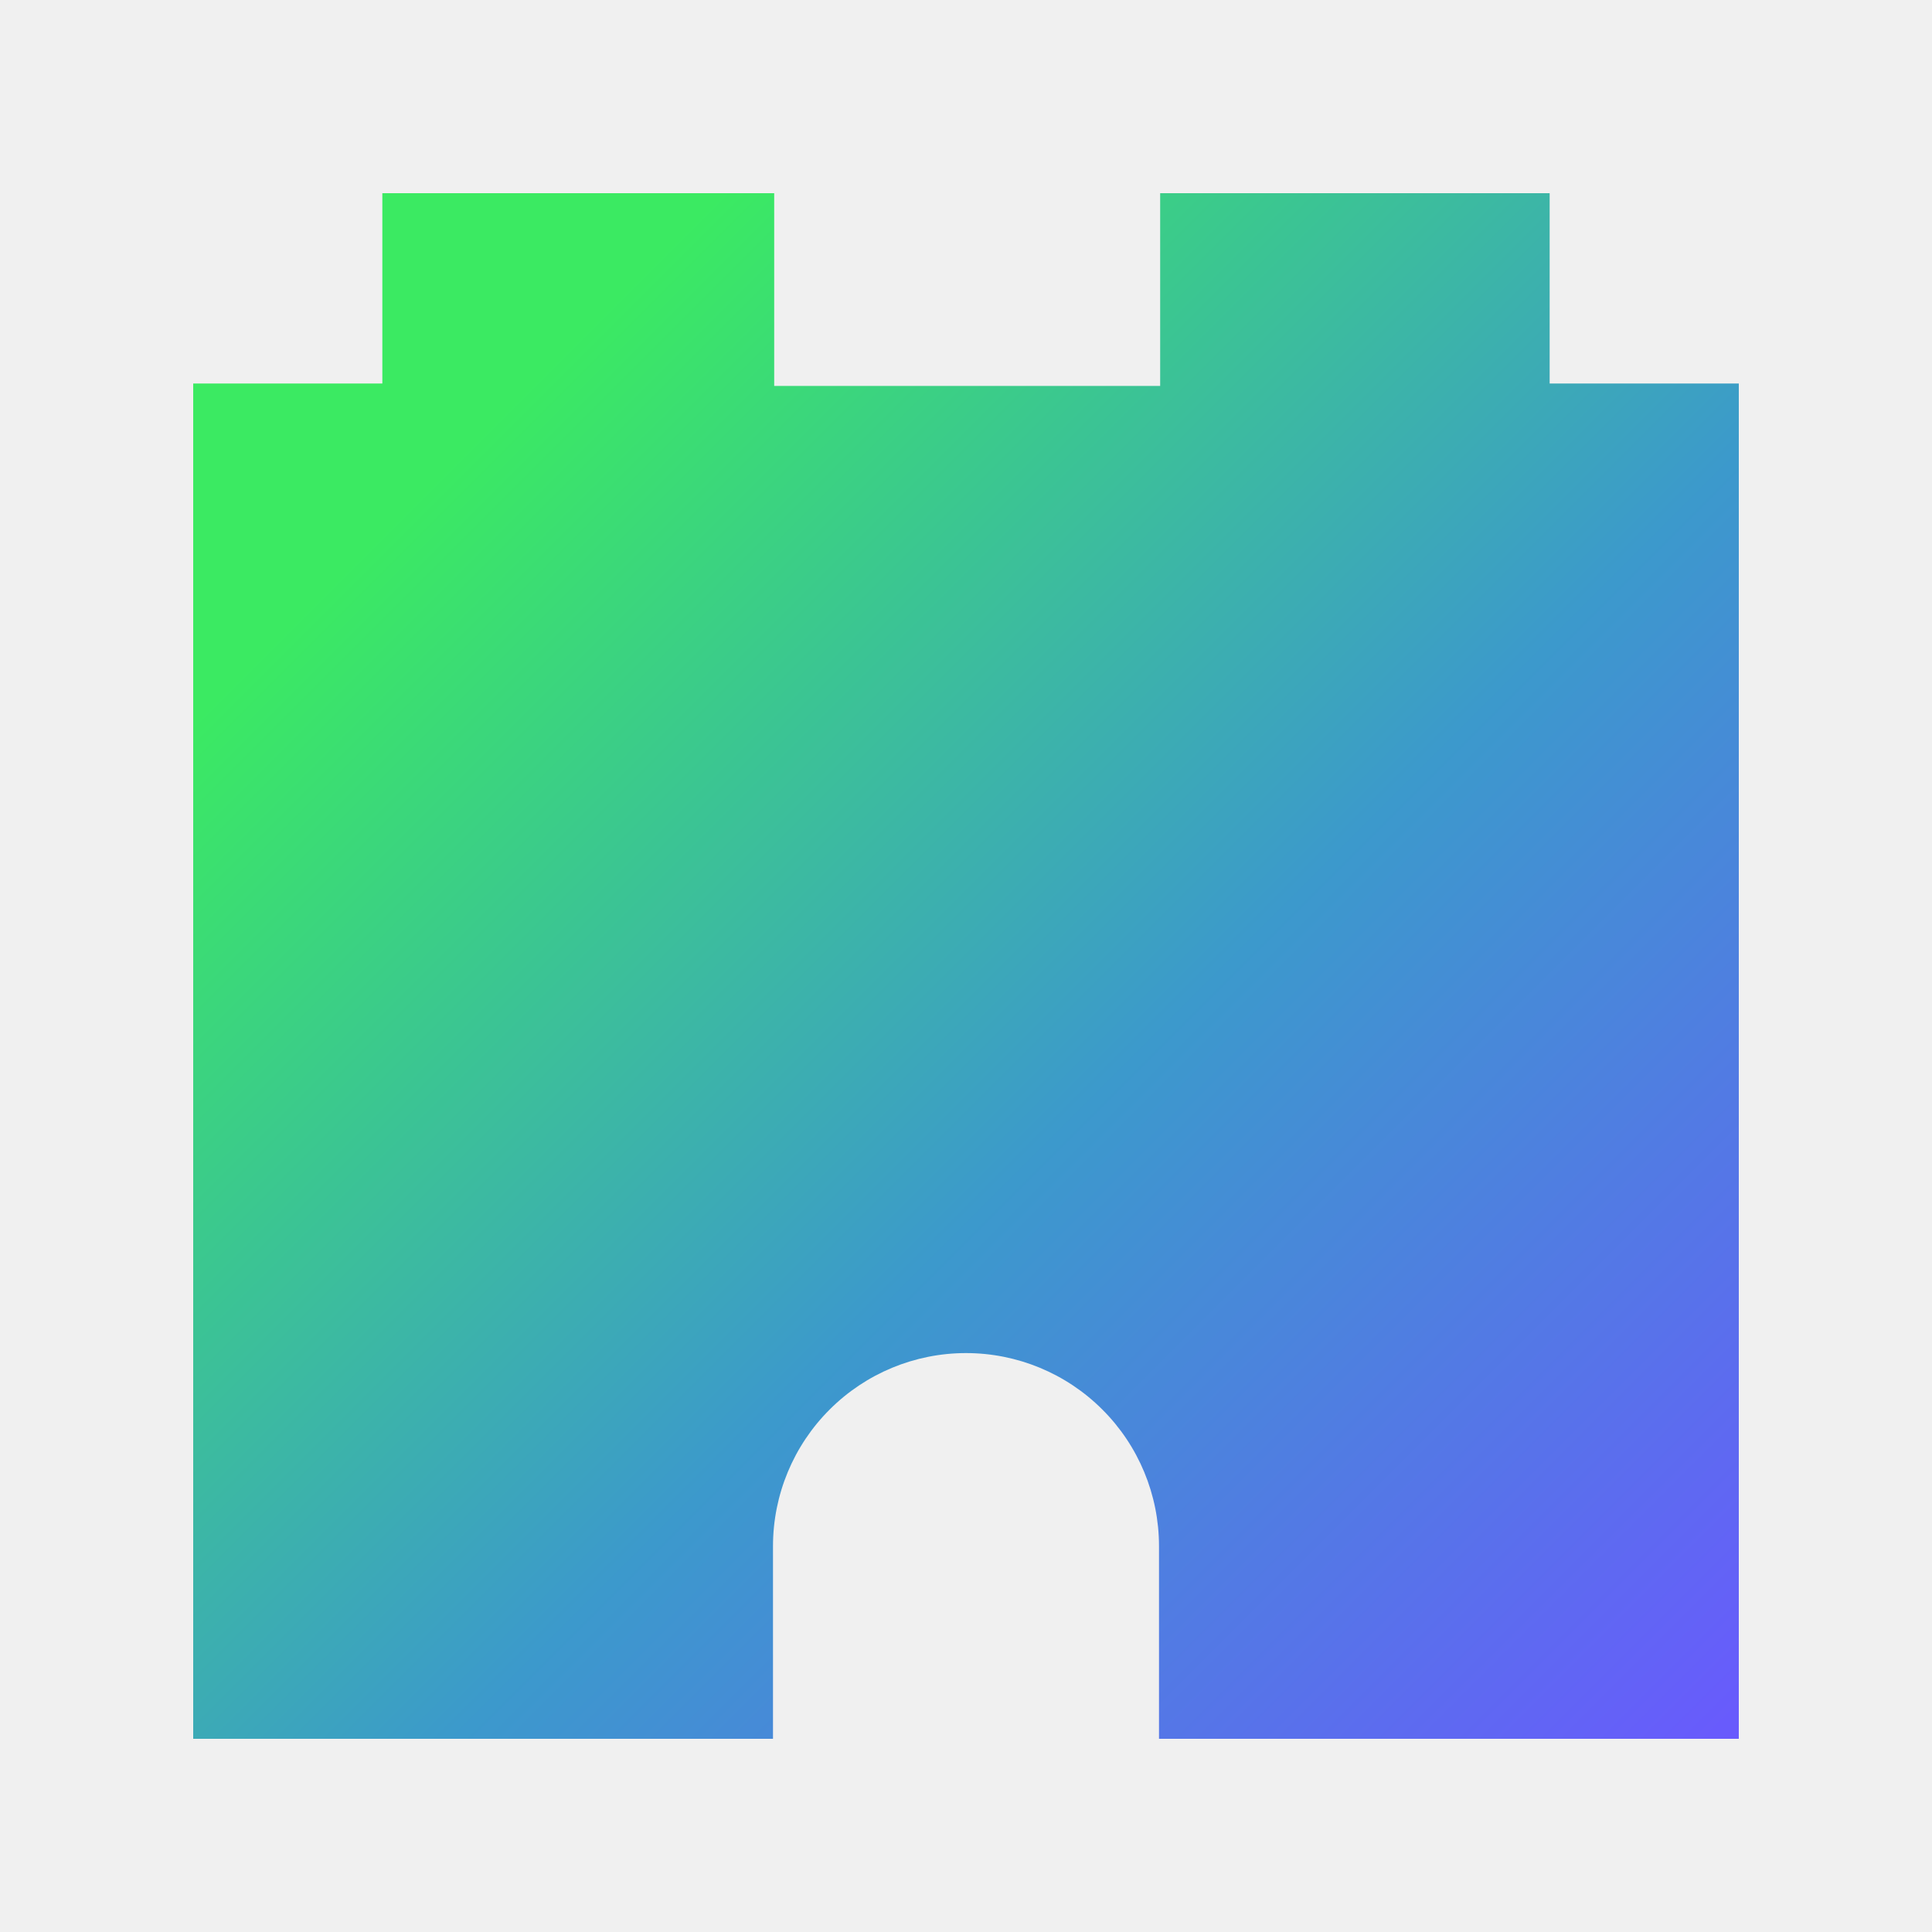
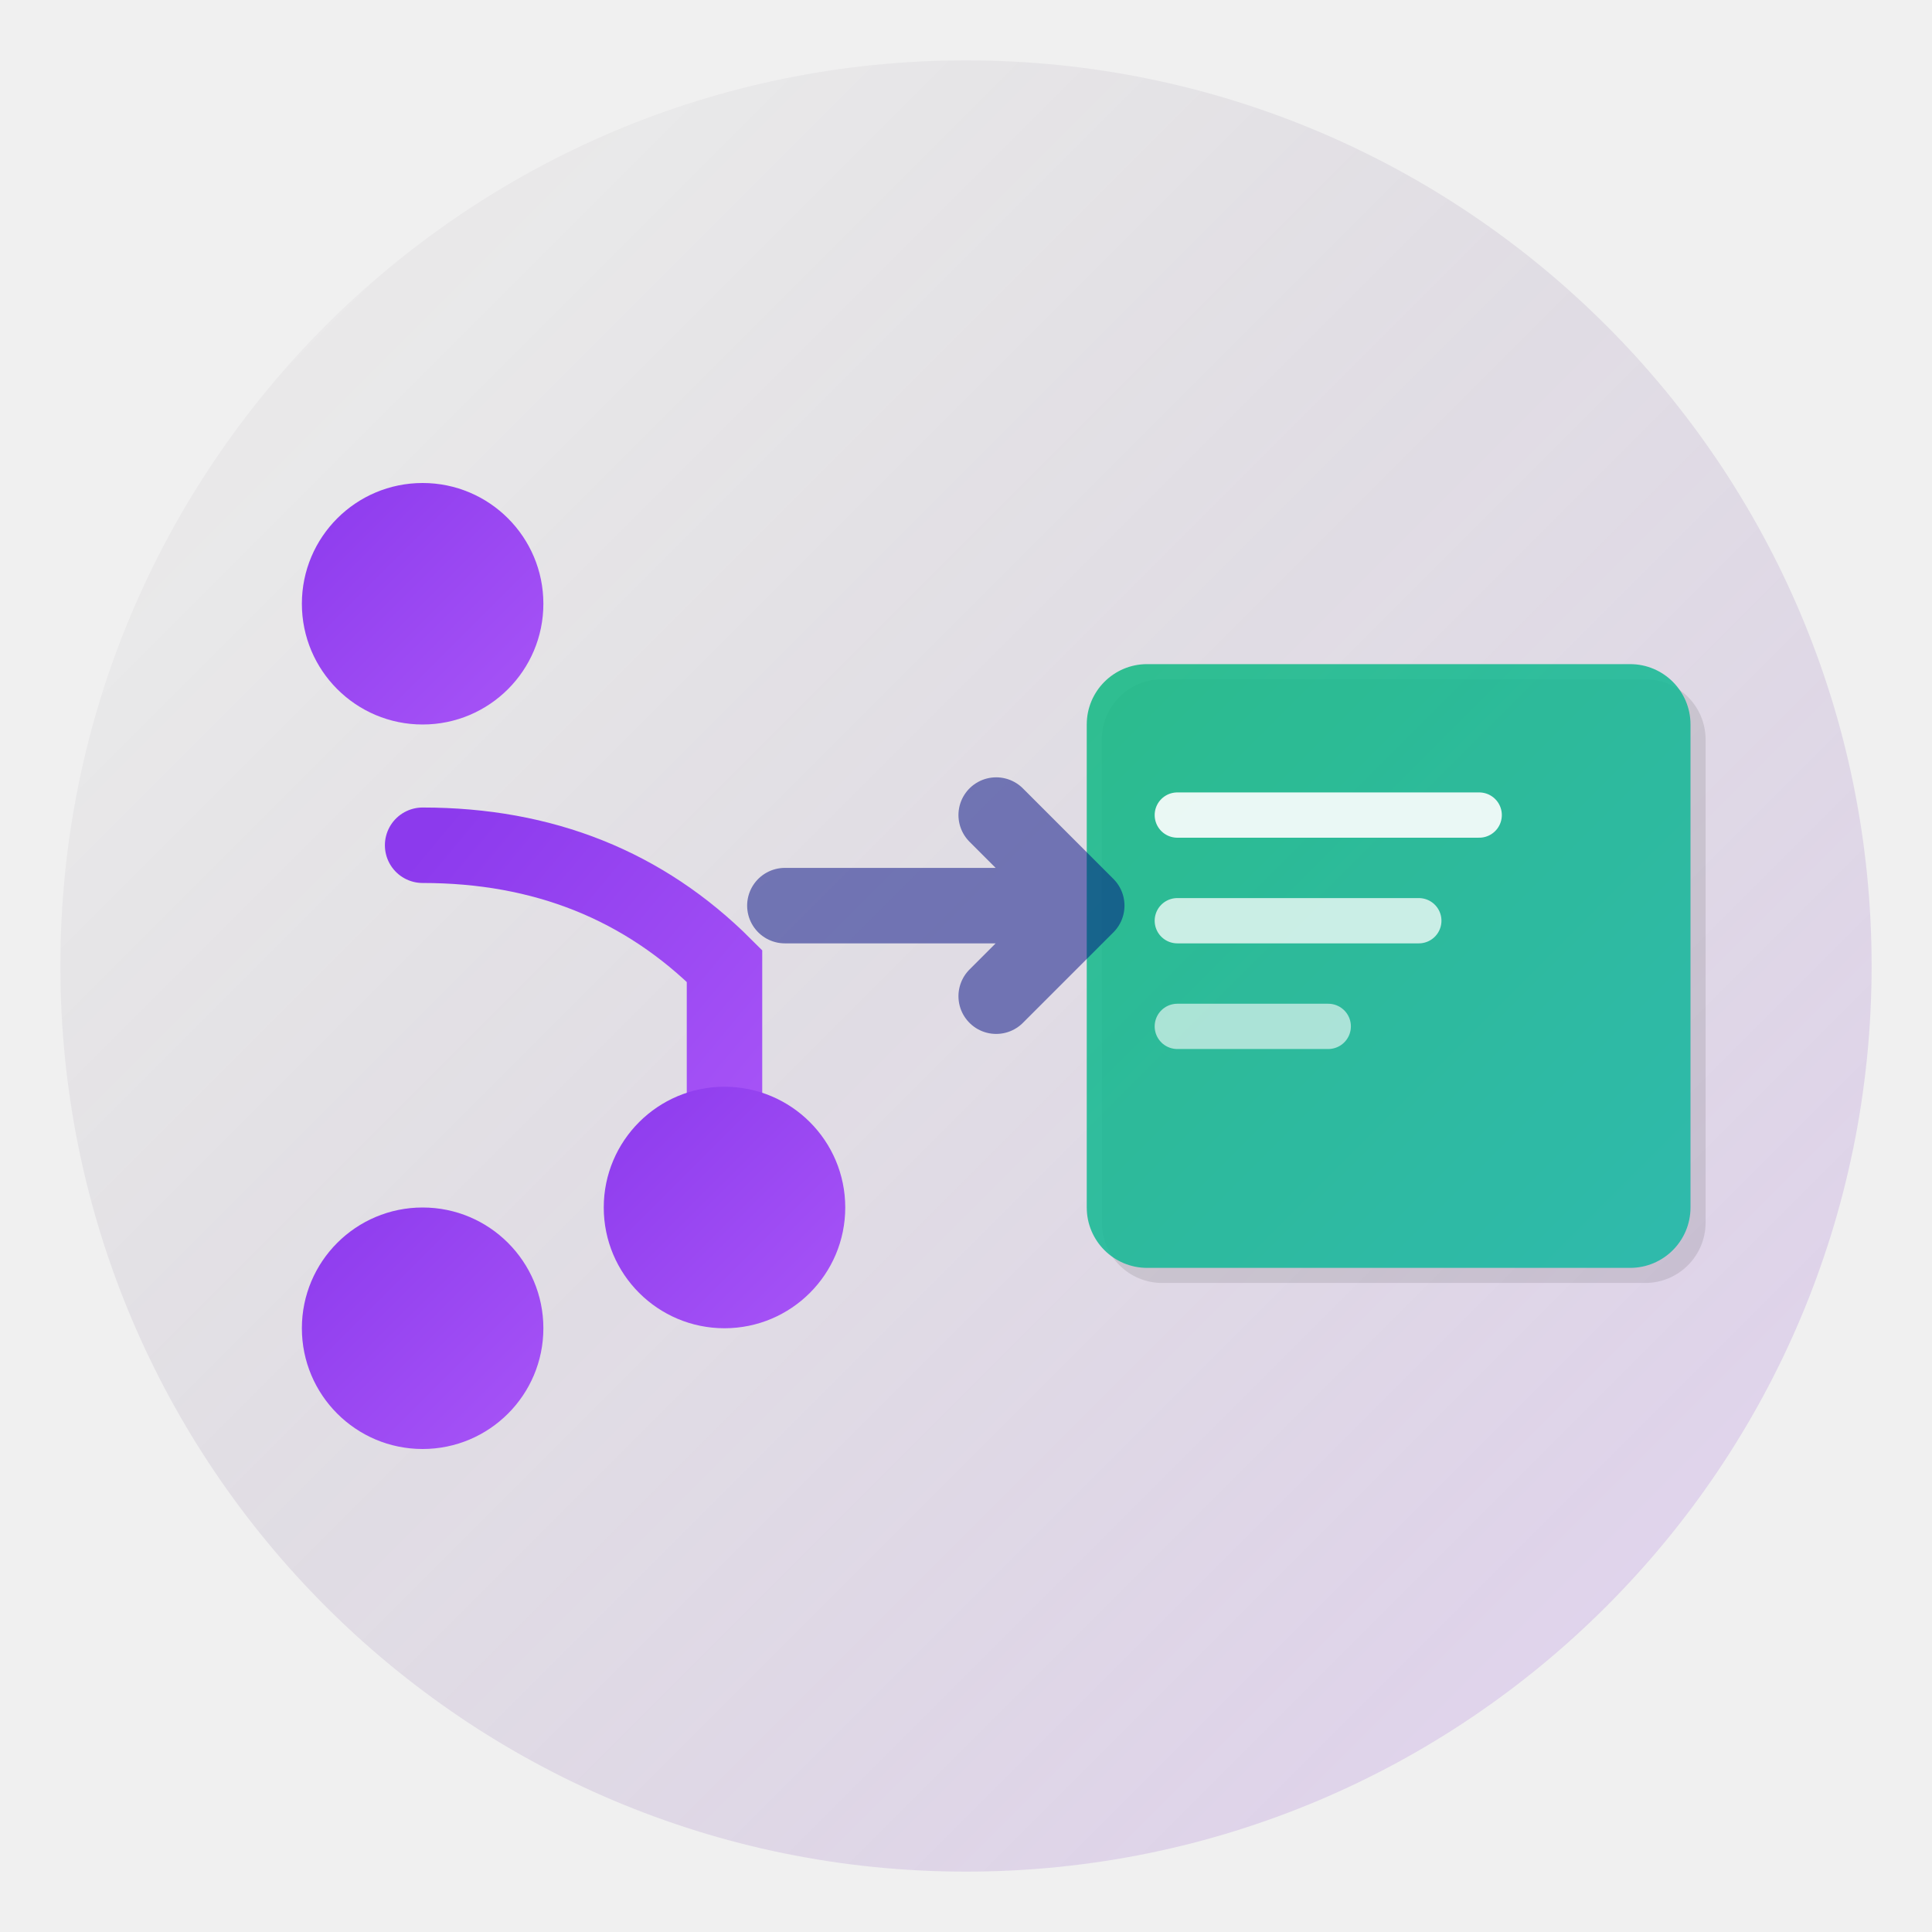
- <svg xmlns="http://www.w3.org/2000/svg" width="40" height="40" viewBox="0 0 40 40" fill="none">
-   <path d="M32.084 7.94V4H24.02V7.99H16.029V4H7.916V7.94H4V36H16.004V32.005C16.006 30.946 16.427 29.931 17.177 29.183C17.926 28.434 18.941 28.014 20 28.014C21.059 28.014 22.074 28.434 22.823 29.183C23.573 29.931 23.994 30.946 23.996 32.005V36H36V7.94H32.084Z" fill="url(#paint0_linear)" />
+ <svg xmlns="http://www.w3.org/2000/svg" viewBox="0 0 64 64">
  <defs>
-     <linearGradient id="paint0_linear" x1="2.942" y1="4.9" x2="37.777" y2="39.734" gradientUnits="userSpaceOnUse">
-       <stop offset="0.159" stop-color="#3BEA62" />
-       <stop offset="0.54" stop-color="#3C99CC" />
-       <stop offset="0.937" stop-color="#6B57FF" />
+     <linearGradient id="branchGrad" x1="0%" y1="0%" x2="100%" y2="100%">
+       <stop offset="0%" style="stop-color:#8C3AED;stop-opacity:1" />
+       <stop offset="100%" style="stop-color:#A855F7;stop-opacity:1" />
+     </linearGradient>
+     <linearGradient id="circleGrad" x1="0%" y1="0%" x2="100%" y2="100%">
+       <stop offset="0%" style="stop-color:#000;stop-opacity:0" />
+       <stop offset="100%" style="stop-color:#A855F7;stop-opacity:1" />
+     </linearGradient>
+     <linearGradient id="commitGrad" x1="0%" y1="0%" x2="100%" y2="100%">
+       <stop offset="0%" style="stop-color:#10B981;stop-opacity:1" />
+       <stop offset="100%" style="stop-color:#14B8A6;stop-opacity:1" />
    </linearGradient>
  </defs>
+   <circle cx="32" cy="32" r="30" fill="url(#circleGrad)" opacity="0.2" />
+   <g transform="translate(-4, 0)">
+     <line x1="18" y1="20" x2="18" y2="44" stroke="url(#branchGrad)" stroke-width="2.5" stroke-linecap="round" />
+     <path d="M 18 28 Q 24 28, 28 32 L 28 40" stroke="url(#branchGrad)" stroke-width="2.5" stroke-linecap="round" fill="none" />
+     <circle cx="18" cy="20" r="4" fill="url(#branchGrad)" />
+     <circle cx="18" cy="44" r="4" fill="url(#branchGrad)" />
+     <circle cx="28" cy="40" r="4" fill="url(#branchGrad)" />
+   </g>
+   <g transform="translate(36, 22)">
+     <rect x="0.5" y="0.5" width="20" height="20" rx="2" fill="#000" opacity="0.1" />
+     <rect x="0" y="0" width="20" height="20" rx="2" fill="url(#commitGrad)" opacity="0.85" />
+     <line x1="3" y1="5" x2="13" y2="5" stroke="#FFF" stroke-width="1.5" stroke-linecap="round" opacity="0.9" />
+     <line x1="3" y1="8.5" x2="11" y2="8.5" stroke="#FFF" stroke-width="1.5" stroke-linecap="round" opacity="0.75" />
+     <line x1="3" y1="12" x2="8" y2="12" stroke="#FFF" stroke-width="1.5" stroke-linecap="round" opacity="0.6" />
+   </g>
+   <g transform="translate(26, 30)">
+     <path d="M 0 0 L 10 0 M 7 -3 L 10 0 L 7 3" opacity="0.5" stroke="#000981" stroke-width="2.5" stroke-linecap="round" stroke-linejoin="round" fill="none" />
+   </g>
</svg>
